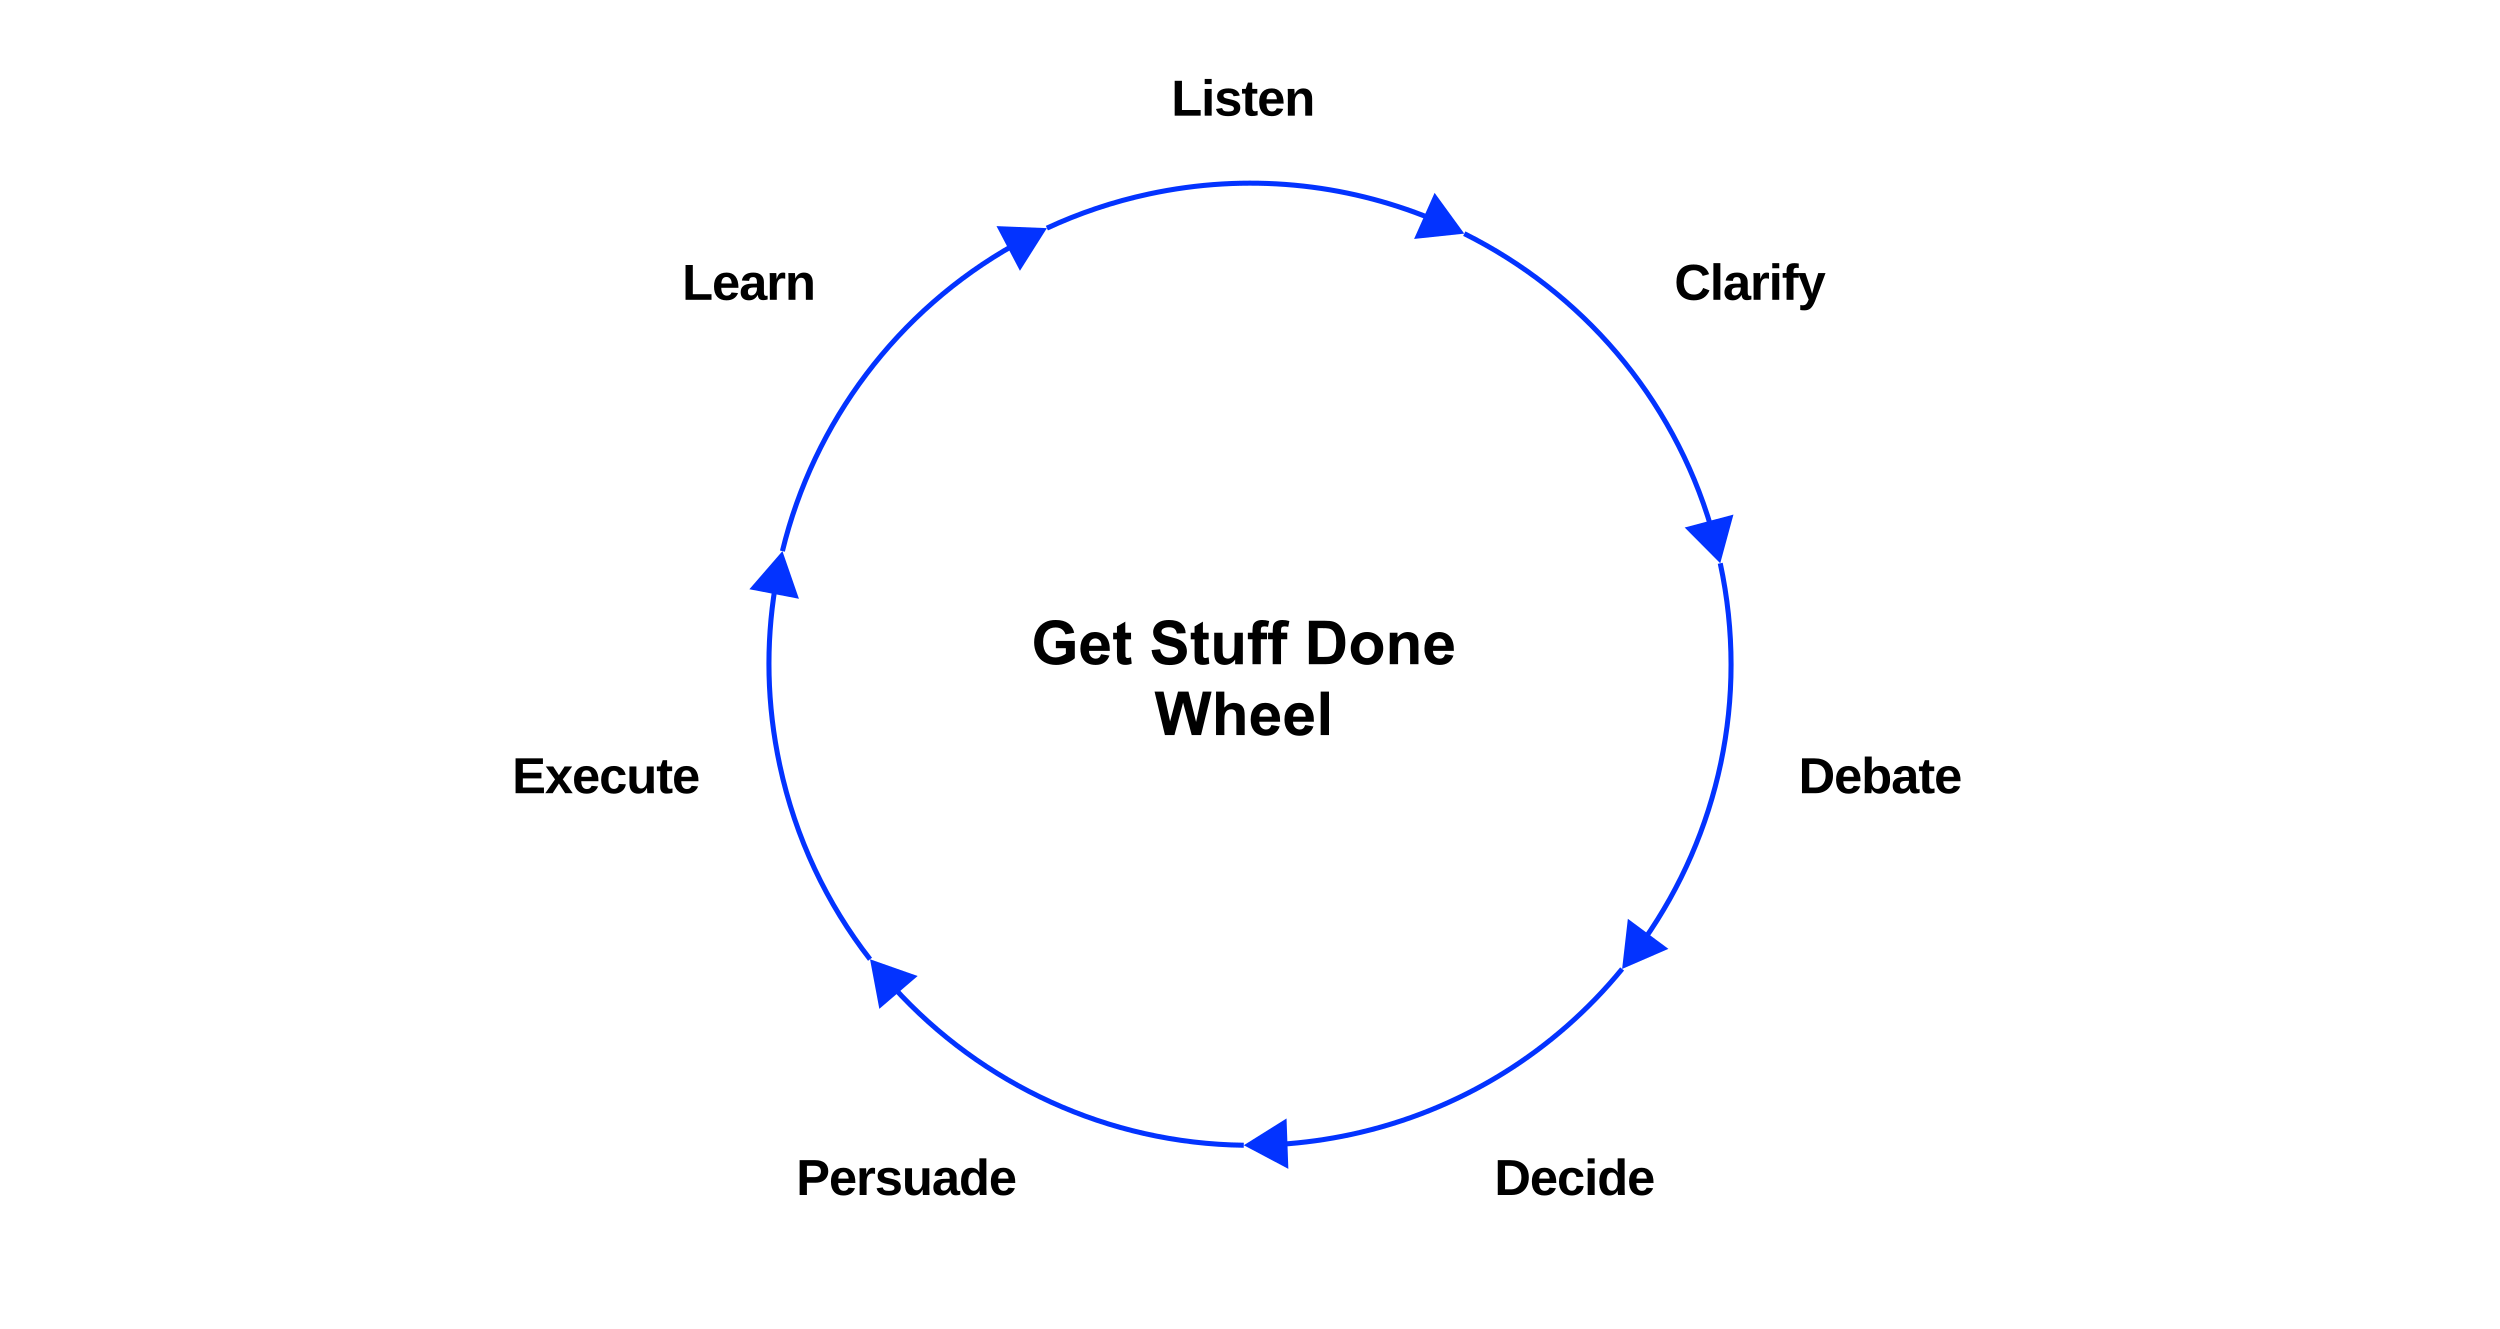
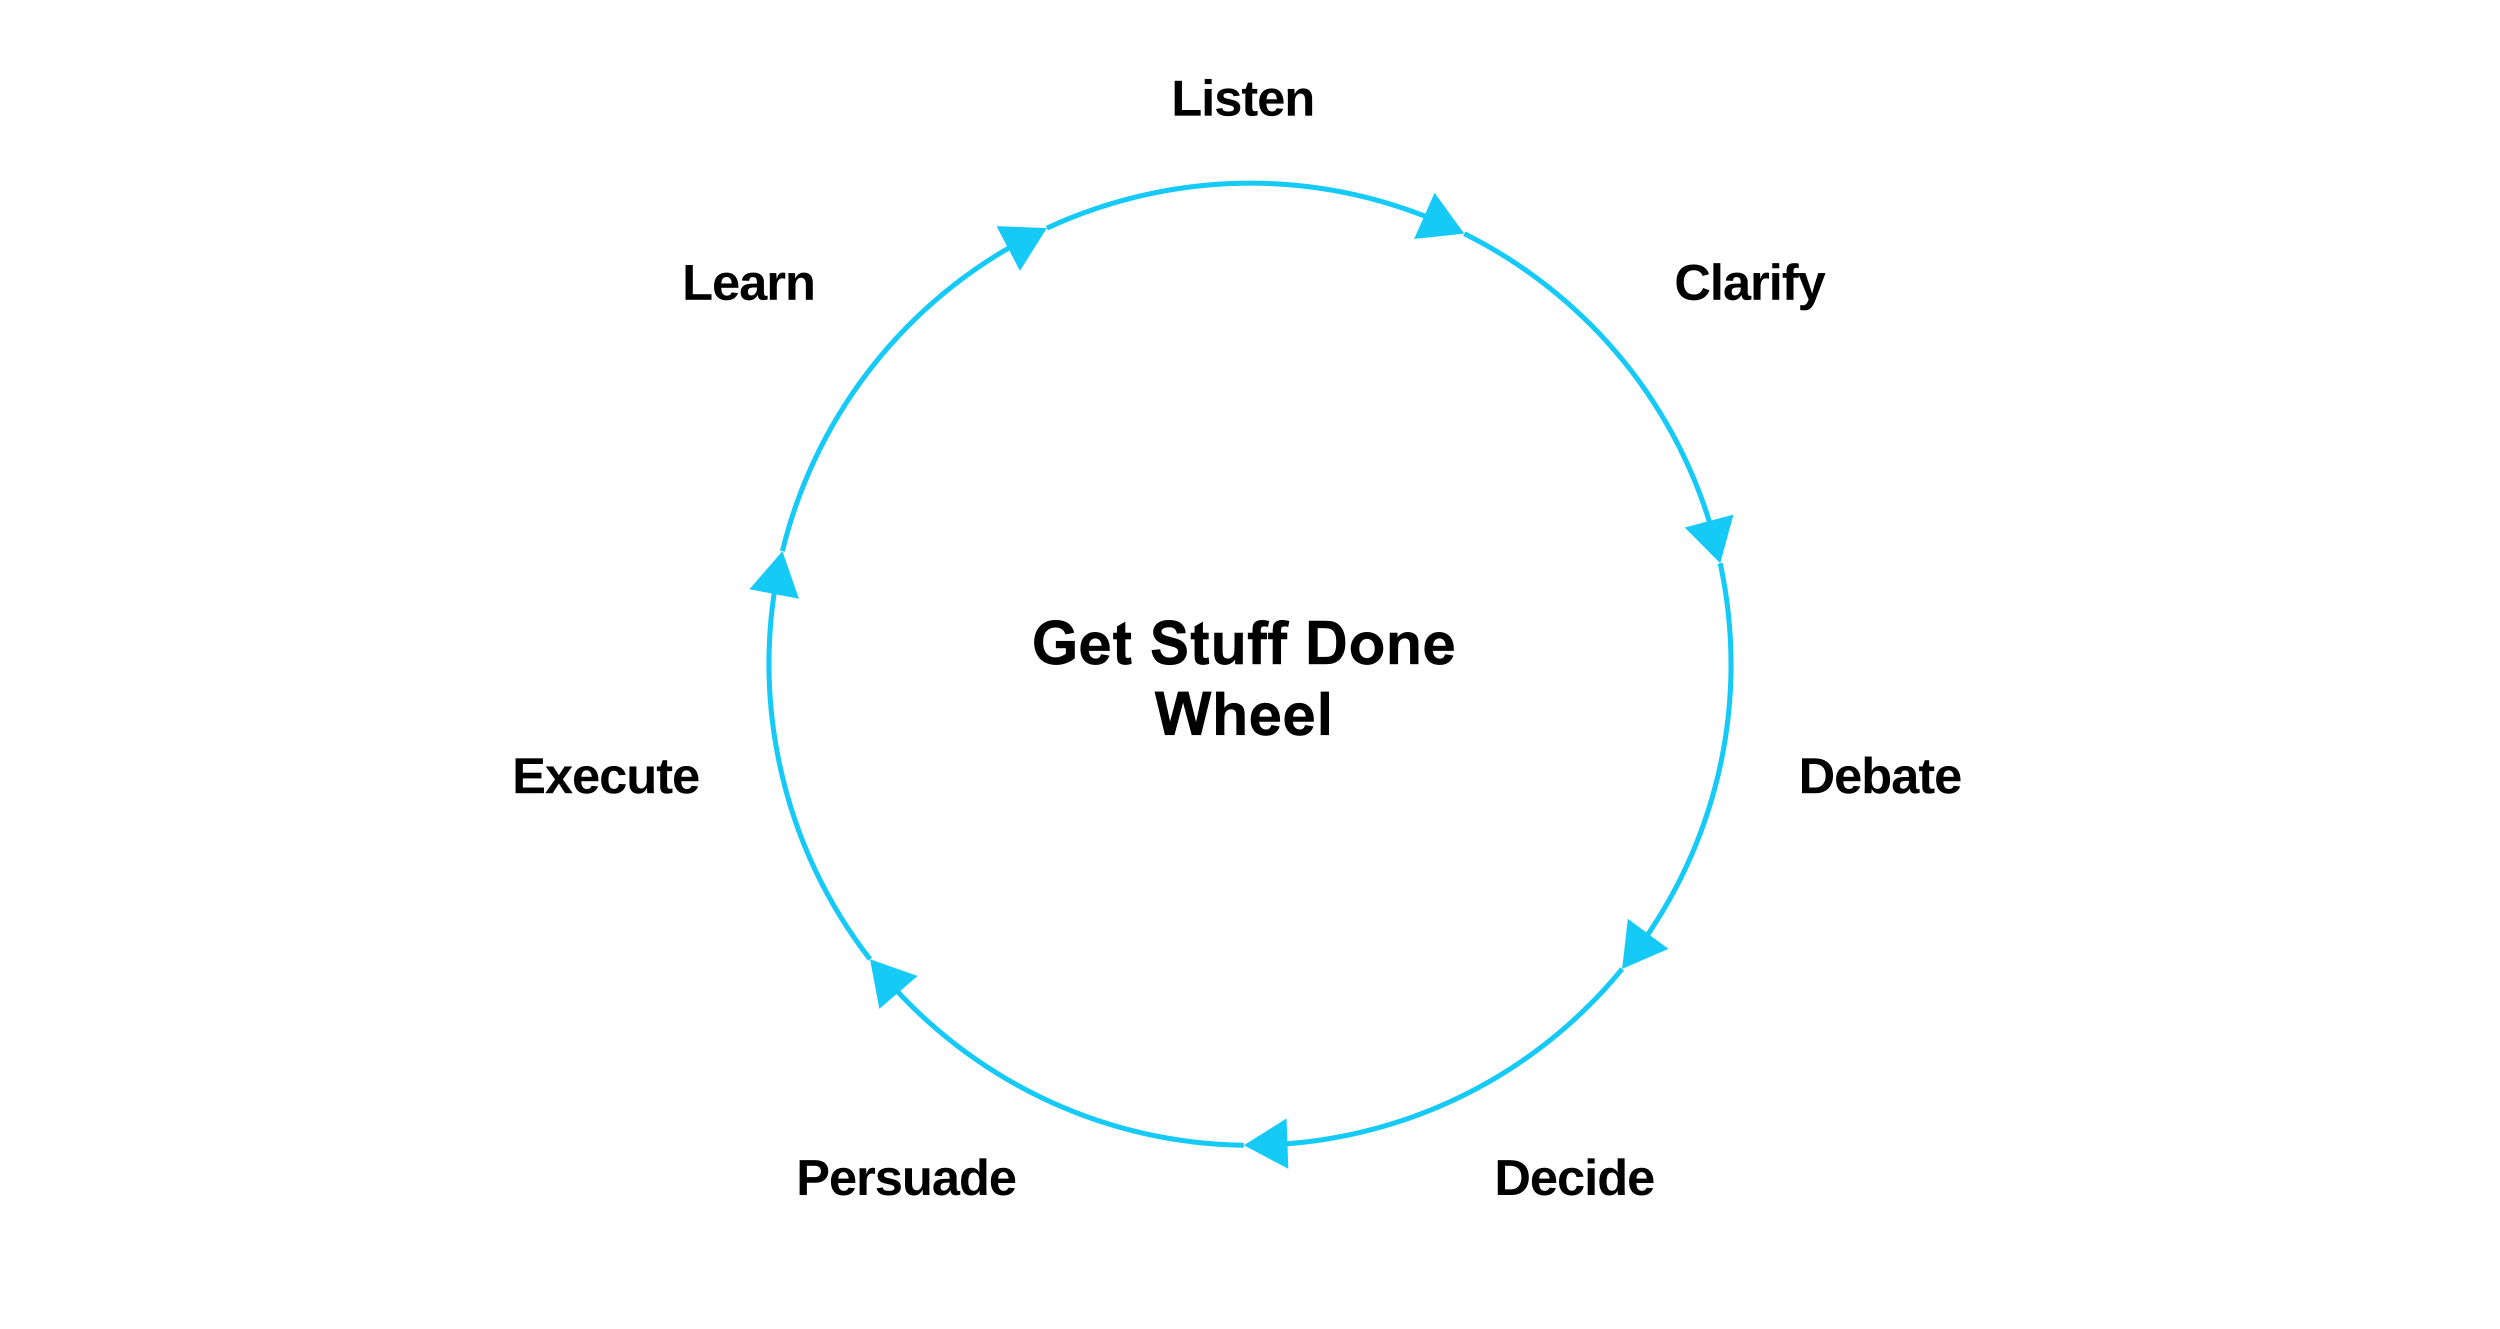
<svg xmlns="http://www.w3.org/2000/svg" id="Ebene_1" data-name="Ebene 1" viewBox="0 0 988 525">
  <defs>
    <style>
      .cls-1 {
        font-family: Arial-BoldMT, Arial;
        font-size: 20px;
        font-weight: 700;
        letter-spacing: -.02em;
      }

      .cls-2 {
        fill: none;
-         stroke: #0333ff;
+         stroke: #16CAF7;
        stroke-miterlimit: 10;
        stroke-width: 2px;
      }

      .cls-3, .cls-4 {
        stroke-width: 0px;
      }

      .cls-4 {
-         fill: #0333ff;
+         fill: #16CAF7;
      }
    </style>
  </defs>
  <g>
    <g>
      <path class="cls-2" d="m400.96,96.7c-46.3,25.96-79.4,70.22-91.75,121.1" />
      <polygon class="cls-4" points="393.81 89.36 413.74 90.16 403.08 107.02 393.81 89.36" />
    </g>
    <g>
      <path class="cls-2" d="m565.6,86.42c-34.16-13.93-72.71-18.09-111.5-9.76-14.22,3.05-27.72,7.63-40.37,13.5" />
      <polygon class="cls-4" points="566.95 76.21 578.68 92.33 558.85 94.43 566.95 76.21" />
    </g>
    <g>
      <path class="cls-2" d="m676.31,208.7c-15.36-52.23-51.68-93.46-97.63-116.36" />
      <polygon class="cls-4" points="685.06 203.36 679.84 222.61 665.78 208.47 685.06 203.36" />
    </g>
    <g>
      <path class="cls-2" d="m649.72,371.48c29.22-41.77,41.67-95.1,30.12-148.87" />
      <polygon class="cls-4" points="659.35 374.99 641.06 382.92 643.33 363.11 659.35 374.99" />
    </g>
    <g>
      <path class="cls-2" d="m505.88,452.23c9.28-.59,18.64-1.87,28.01-3.88,43.82-9.41,80.84-33.23,107.17-65.42" />
      <polygon class="cls-4" points="509.15 461.94 491.54 452.6 508.44 442.01 509.15 461.94" />
    </g>
    <g>
      <path class="cls-2" d="m306.36,231.86c-3.72,22.77-3.34,46.61,1.8,70.53,6.2,28.9,18.67,54.84,35.68,76.71" />
      <polygon class="cls-4" points="296.15 232.87 309.21 217.8 315.74 236.64 296.15 232.87" />
    </g>
    <g>
      <path class="cls-2" d="m353.07,390.09c34.95,38.53,84.97,61.86,138.47,62.51" />
      <polygon class="cls-4" points="347.51 398.7 343.83 379.1 362.65 385.72 347.51 398.7" />
    </g>
  </g>
  <text class="cls-1" transform="translate(462.89 45.7)">
    <tspan x="0" y="0">Listen</tspan>
  </text>
  <text class="cls-1" transform="translate(661.7 118.49)">
    <tspan x="0" y="0">Clarify</tspan>
  </text>
  <text class="cls-1" transform="translate(710.8 313.47)">
    <tspan x="0" y="0">Debate</tspan>
  </text>
  <text class="cls-1" transform="translate(590.57 472.26)">
    <tspan x="0" y="0">Decide</tspan>
  </text>
  <text class="cls-1" transform="translate(269.58 118.49)">
    <tspan x="0" y="0">Learn</tspan>
  </text>
  <text class="cls-1" transform="translate(202.41 313.47)">
    <tspan x="0" y="0">Execute</tspan>
  </text>
  <text class="cls-1" transform="translate(314.67 472.26)">
    <tspan x="0" y="0">Persuade</tspan>
  </text>
  <g>
    <path class="cls-3" d="m417.28,256.18v-2.89h7.48v6.84c-.73.7-1.78,1.32-3.16,1.86s-2.78.8-4.19.8c-1.8,0-3.36-.38-4.7-1.13s-2.34-1.83-3.01-3.23-1.01-2.93-1.01-4.58c0-1.79.38-3.38,1.12-4.77s1.85-2.46,3.29-3.2c1.1-.57,2.47-.86,4.11-.86,2.13,0,3.8.45,5,1.34s1.97,2.13,2.31,3.71l-3.45.64c-.24-.84-.7-1.51-1.37-2s-1.5-.73-2.5-.73c-1.52,0-2.72.48-3.62,1.44s-1.34,2.39-1.34,4.28c0,2.04.45,3.57,1.36,4.59s2.09,1.53,3.56,1.53c.73,0,1.46-.14,2.19-.43s1.36-.63,1.88-1.04v-2.18h-3.97Z" />
    <path class="cls-3" d="m435.14,258.54l3.28.55c-.42,1.2-1.09,2.12-2,2.75s-2.05.94-3.42.94c-2.16,0-3.77-.71-4.8-2.12-.82-1.13-1.23-2.56-1.23-4.29,0-2.06.54-3.68,1.62-4.85s2.44-1.75,4.09-1.75c1.85,0,3.31.61,4.38,1.83s1.58,3.1,1.54,5.62h-8.25c.02.98.29,1.74.8,2.28s1.14.81,1.9.81c.52,0,.95-.14,1.3-.42s.62-.73.8-1.36Zm.19-3.33c-.02-.95-.27-1.68-.74-2.17s-1.04-.74-1.71-.74c-.72,0-1.31.26-1.78.79s-.7,1.23-.69,2.13h4.92Z" />
    <path class="cls-3" d="m446.99,250.05v2.62h-2.25v5.02c0,1.02.02,1.61.06,1.78s.14.31.29.42.34.16.56.16c.3,0,.75-.11,1.32-.32l.28,2.55c-.77.33-1.63.49-2.6.49-.59,0-1.13-.1-1.61-.3s-.83-.46-1.05-.77-.38-.74-.46-1.28c-.07-.38-.11-1.16-.11-2.32v-5.43h-1.51v-2.62h1.51v-2.47l3.3-1.92v4.39h2.25Z" />
    <path class="cls-3" d="m455.09,256.91l3.38-.33c.2,1.13.62,1.96,1.24,2.5s1.46.8,2.51.8c1.12,0,1.96-.24,2.53-.71s.85-1.03.85-1.66c0-.41-.12-.75-.36-1.04s-.65-.53-1.25-.74c-.41-.14-1.33-.39-2.78-.75-1.86-.46-3.16-1.03-3.91-1.7-1.05-.95-1.58-2.1-1.58-3.46,0-.88.25-1.69.74-2.46s1.21-1.34,2.14-1.74,2.06-.6,3.38-.6c2.16,0,3.78.47,4.87,1.42s1.66,2.21,1.72,3.79l-3.47.15c-.15-.88-.47-1.52-.96-1.9s-1.22-.58-2.2-.58-1.8.21-2.37.62c-.37.27-.55.62-.55,1.07,0,.41.17.75.52,1.04.44.37,1.5.75,3.19,1.15s2.94.81,3.74,1.24,1.44,1.01,1.9,1.75.69,1.65.69,2.74c0,.98-.27,1.91-.82,2.77s-1.32,1.5-2.32,1.92-2.25.63-3.74.63c-2.17,0-3.84-.5-5-1.51s-1.86-2.47-2.09-4.39Z" />
    <path class="cls-3" d="m477.66,250.05v2.62h-2.25v5.02c0,1.02.02,1.61.06,1.78s.14.31.29.42.34.16.56.16c.3,0,.75-.11,1.32-.32l.28,2.55c-.77.33-1.63.49-2.6.49-.59,0-1.13-.1-1.61-.3s-.83-.46-1.05-.77-.38-.74-.46-1.28c-.07-.38-.11-1.16-.11-2.32v-5.43h-1.51v-2.62h1.51v-2.47l3.3-1.92v4.39h2.25Z" />
    <path class="cls-3" d="m488.13,262.5v-1.86c-.45.66-1.05,1.19-1.79,1.57s-1.52.57-2.34.57-1.59-.18-2.25-.55-1.14-.88-1.44-1.55-.45-1.58-.45-2.75v-7.88h3.29v5.72c0,1.75.06,2.82.18,3.22s.34.71.66.94.73.35,1.22.35c.56,0,1.07-.15,1.51-.46s.75-.69.91-1.15.25-1.58.25-3.36v-5.25h3.29v12.45h-3.06Z" />
    <path class="cls-3" d="m493.16,250.05h1.83v-.94c0-1.05.11-1.83.33-2.34s.63-.94,1.23-1.26,1.35-.49,2.27-.49,1.86.14,2.75.42l-.45,2.3c-.52-.12-1.03-.19-1.51-.19s-.82.11-1.03.33-.31.65-.31,1.28v.88h2.46v2.59h-2.46v9.86h-3.29v-9.86h-1.83v-2.59Z" />
    <path class="cls-3" d="m501.15,250.05h1.83v-.94c0-1.05.11-1.83.33-2.34s.63-.94,1.23-1.26,1.35-.49,2.27-.49,1.86.14,2.75.42l-.45,2.3c-.52-.12-1.03-.19-1.51-.19s-.82.11-1.03.33-.31.65-.31,1.28v.88h2.46v2.59h-2.46v9.86h-3.29v-9.86h-1.83v-2.59Z" />
    <path class="cls-3" d="m517.27,245.32h6.34c1.43,0,2.52.11,3.27.33,1.01.3,1.87.82,2.59,1.58s1.27,1.69,1.64,2.78.56,2.45.56,4.06c0,1.41-.18,2.63-.53,3.66-.43,1.25-1.04,2.26-1.84,3.04-.6.59-1.41,1.04-2.44,1.37-.77.24-1.79.36-3.07.36h-6.53v-17.18Zm3.47,2.91v11.38h2.59c.97,0,1.67-.05,2.1-.16.56-.14,1.03-.38,1.4-.71s.67-.89.91-1.66.35-1.82.35-3.15-.12-2.35-.35-3.06-.56-1.27-.98-1.66-.96-.67-1.61-.81c-.48-.11-1.43-.16-2.85-.16h-1.56Z" />
    <path class="cls-3" d="m533.82,256.1c0-1.09.27-2.15.81-3.18s1.3-1.8,2.29-2.34,2.09-.81,3.31-.81c1.88,0,3.43.61,4.63,1.83s1.8,2.77,1.8,4.63-.61,3.44-1.82,4.68-2.74,1.86-4.59,1.86c-1.14,0-2.23-.26-3.26-.77s-1.82-1.27-2.36-2.27-.81-2.21-.81-3.64Zm3.38.18c0,1.23.29,2.18.88,2.84s1.31.98,2.17.98,1.58-.33,2.16-.98.87-1.61.87-2.86-.29-2.16-.87-2.81-1.3-.98-2.16-.98-1.58.33-2.17.98-.88,1.6-.88,2.84Z" />
    <path class="cls-3" d="m560.57,262.5h-3.29v-6.35c0-1.34-.07-2.21-.21-2.61s-.37-.7-.69-.92-.7-.33-1.14-.33c-.57,0-1.08.16-1.54.47s-.76.73-.93,1.24-.25,1.47-.25,2.86v5.64h-3.29v-12.45h3.06v1.83c1.09-1.41,2.45-2.11,4.1-2.11.73,0,1.39.13,1.99.39s1.06.6,1.37,1,.52.87.64,1.38.18,1.25.18,2.21v7.73Z" />
    <path class="cls-3" d="m571.11,258.54l3.28.55c-.42,1.2-1.09,2.12-2,2.75s-2.05.94-3.42.94c-2.16,0-3.77-.71-4.8-2.12-.82-1.13-1.23-2.56-1.23-4.29,0-2.06.54-3.68,1.62-4.85s2.44-1.75,4.09-1.75c1.85,0,3.31.61,4.38,1.83s1.58,3.1,1.54,5.62h-8.25c.02.98.29,1.74.8,2.28s1.14.81,1.9.81c.52,0,.95-.14,1.3-.42s.62-.73.8-1.36Zm.19-3.33c-.02-.95-.27-1.68-.74-2.17s-1.04-.74-1.71-.74c-.72,0-1.31.26-1.78.79s-.7,1.23-.69,2.13h4.92Z" />
    <path class="cls-3" d="m460.38,290.5l-4.1-17.18h3.55l2.59,11.8,3.14-11.8h4.12l3.01,12,2.64-12h3.49l-4.17,17.18h-3.68l-3.42-12.84-3.41,12.84h-3.76Z" />
    <path class="cls-3" d="m483.86,273.32v6.32c1.06-1.24,2.33-1.86,3.81-1.86.76,0,1.44.14,2.05.42s1.07.64,1.38,1.08.52.92.63,1.45.17,1.36.17,2.47v7.3h-3.29v-6.57c0-1.3-.06-2.13-.19-2.48s-.35-.63-.66-.84-.71-.31-1.19-.31c-.55,0-1.04.13-1.46.4s-.74.67-.94,1.2-.3,1.33-.3,2.37v6.23h-3.29v-17.18h3.29Z" />
    <path class="cls-3" d="m502.44,286.54l3.28.55c-.42,1.2-1.09,2.12-2,2.75s-2.05.94-3.42.94c-2.16,0-3.77-.71-4.8-2.12-.82-1.13-1.23-2.56-1.23-4.29,0-2.06.54-3.68,1.62-4.85s2.44-1.75,4.09-1.75c1.85,0,3.31.61,4.38,1.83s1.58,3.1,1.54,5.62h-8.25c.02.98.29,1.74.8,2.28s1.14.81,1.9.81c.52,0,.95-.14,1.3-.42s.62-.73.8-1.36Zm.19-3.33c-.02-.95-.27-1.68-.74-2.17s-1.04-.74-1.71-.74c-.72,0-1.31.26-1.78.79s-.7,1.23-.69,2.13h4.92Z" />
    <path class="cls-3" d="m515.79,286.54l3.28.55c-.42,1.2-1.09,2.12-2,2.75s-2.05.94-3.42.94c-2.16,0-3.77-.71-4.8-2.12-.82-1.13-1.23-2.56-1.23-4.29,0-2.06.54-3.68,1.62-4.85s2.44-1.75,4.09-1.75c1.85,0,3.31.61,4.38,1.83s1.58,3.1,1.54,5.62h-8.25c.02.98.29,1.74.8,2.28s1.14.81,1.9.81c.52,0,.95-.14,1.3-.42s.62-.73.8-1.36Zm.19-3.33c-.02-.95-.27-1.68-.74-2.17s-1.04-.74-1.71-.74c-.72,0-1.31.26-1.78.79s-.7,1.23-.69,2.13h4.92Z" />
    <path class="cls-3" d="m521.93,290.5v-17.18h3.29v17.18h-3.29Z" />
  </g>
</svg>
